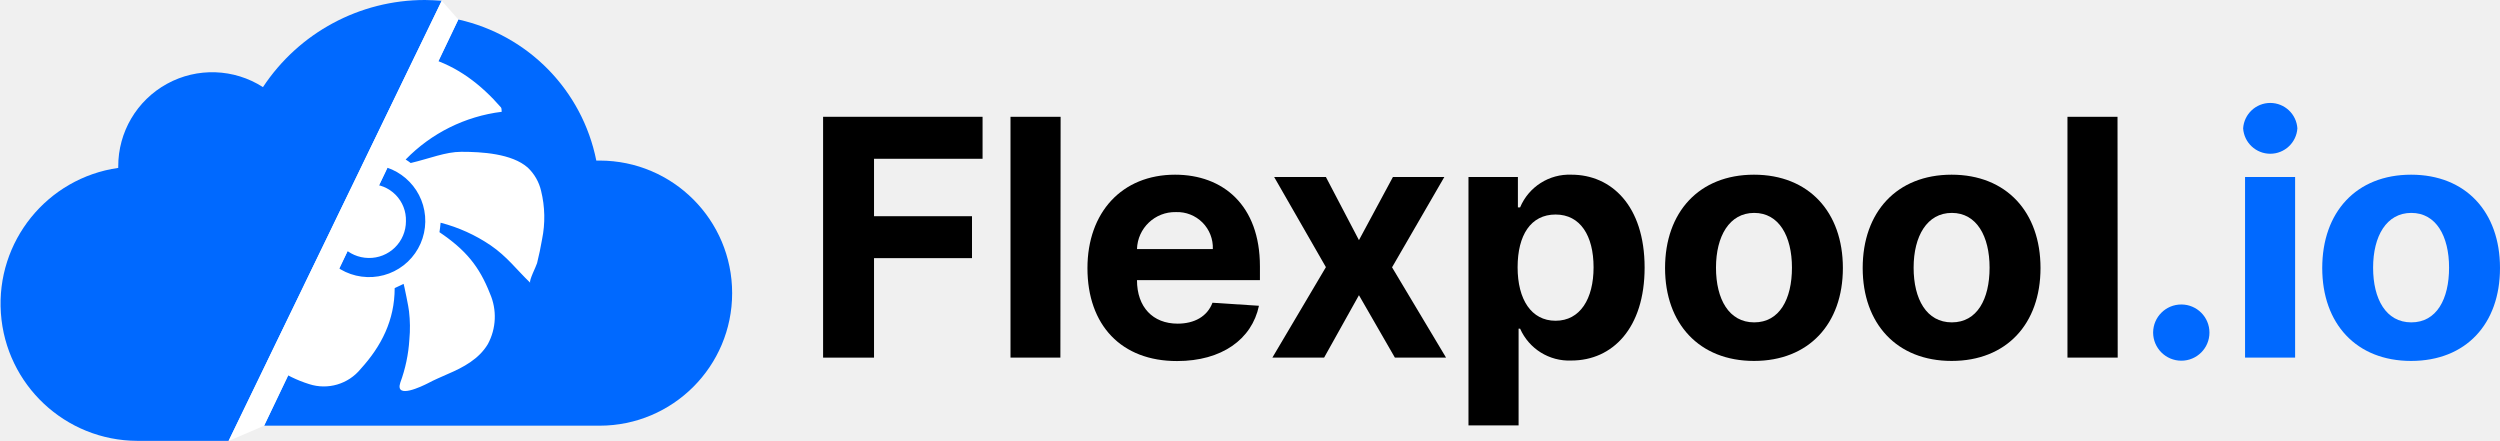
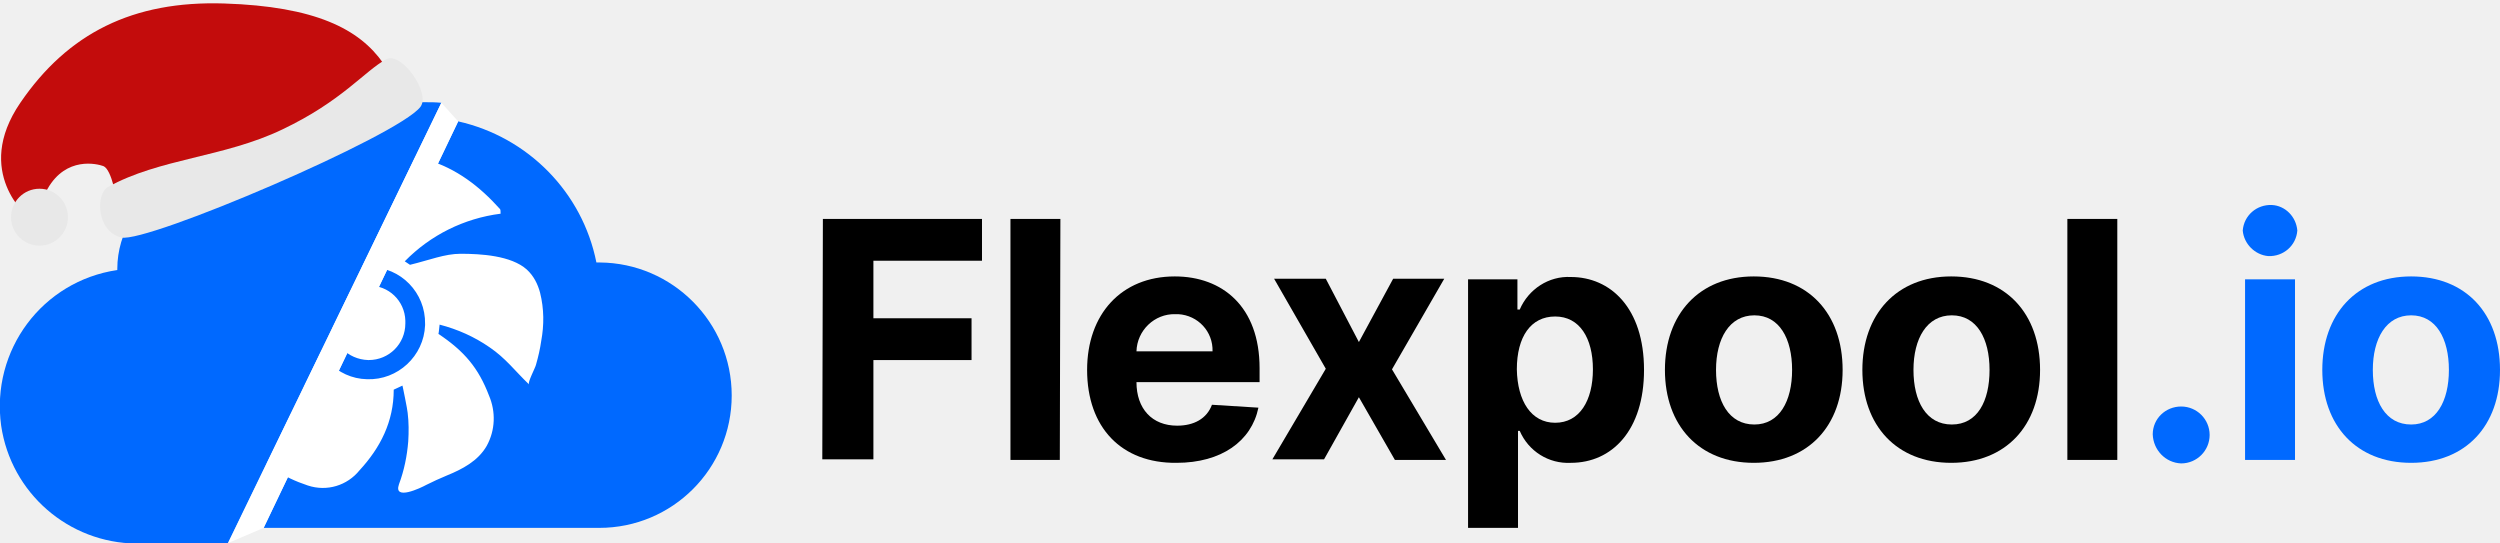
- <svg xmlns="http://www.w3.org/2000/svg" viewBox="0 0 430.48 75.93">
-   <defs>
-     <style>.logo-cls-1{fill:#0069ff;}.logo-cls-2{fill:#fff;}</style>
-   </defs>
-   <g id="Layer_2">
-     <g id="Layer_1-2">
-       <path class="logo-cls-1" d="M126.07,50.47A22.83,22.83,0,0,1,103.24,73.3H45.48L78.92,3.36a31.12,31.12,0,0,1,23.76,24.29h.6A22.83,22.83,0,0,1,126.07,50.47Z" />
-       <path class="logo-cls-2" d="M33.41,35.24c.69-2.77,1.29-5.2,2-8.19,4.43,5.56,9.39,9.12,15.81,10.75,0-.67.07-1.2.1-1.73-4.43-2.4-7-6.26-8.72-10.72-1.93-5-1-7.29,3.53-10,3.53-2.09,7.72-5.18,11.51-6.85h.83a16.33,16.33,0,0,1-.4,2,27.42,27.42,0,0,0-.56,16.77l1.56-.74c0-4.89,1.86-9,4.76-12.67,2.49-3.23,5.72-5.09,9.85-3.93,5.09,1.47,9.15,4.63,12.57,8.55.14.14.1.44.14.77a27.84,27.84,0,0,0-16.54,8.22,8.91,8.91,0,0,1,.87.6c3.26-.77,6-1.93,8.71-1.93,3.5,0,8.69.29,11.45,2.72a8,8,0,0,1,2.29,4,19,19,0,0,1,.17,8.35c-.23,1.37-.53,2.73-.86,4.1-.14.53-1.47,3.09-1.17,3.39-2.39-2.3-4-4.52-6.82-6.45a27.62,27.62,0,0,0-8.62-3.9c-.06.67-.13,1.17-.2,1.63,4.53,3.06,6.86,5.89,8.69,10.55A9.92,9.92,0,0,1,84,59.26c-1.53,2.56-4.22,4-6.85,5.12-1.17.53-2.33,1-3.5,1.63-.93.47-5.69,2.8-4.72-.13a26,26,0,0,0,1.56-7.42,23.2,23.2,0,0,0-.06-4.86c0-.4-.9-4.76-.93-4.72-.57.26-1.07.5-1.54.73,0,5.52-2.29,10-5.85,13.91a8.18,8.18,0,0,1-8.88,2.62,21.38,21.38,0,0,1-5.89-2.89c-2.5-1.73-4.73-3.79-7.69-6.22,7.29-1.13,12.94-3.6,17.5-8.39-.53-.36-1-.66-1.36-1C45.22,53,36.13,50.34,33.37,40.76M73.23,38.2a9.68,9.68,0,1,0-10,9.51A9.66,9.66,0,0,0,73.23,38.2Z" />
-       <path class="logo-cls-2" d="M69.9,38.1a6.32,6.32,0,0,1-6.45,6.32,6.39,6.39,0,0,1-6.29-6.36,6.32,6.32,0,0,1,6.42-6.35A6.18,6.18,0,0,1,69.9,38.1Z" />
-       <path class="logo-cls-1" d="M76.06.13c-1-.06-1.9-.13-2.89-.13A33.41,33.41,0,0,0,45.28,15,16.18,16.18,0,0,0,20.36,28.68v.23a23.62,23.62,0,0,0,3.26,47H39.36Z" />
-       <polyline class="logo-cls-2" points="45.48 73.3 39.36 75.93 76.06 0.13 78.92 3.36" />
-       <path d="M141.73,20.11h27.46v7.23H150.5v9.89h16.87v7.22H150.5V61.58h-8.77Z" />
-       <path d="M182.59,61.58H174V20.11h8.63Z" />
-       <path d="M187.25,46.17c0-9.59,5.93-16.09,15.09-16.09,8.22,0,14.61,5.22,14.61,15.79v2.37H195.78v0c0,4.64,2.73,7.49,7,7.49,2.88,0,5.1-1.23,6-3.6l8,.52c-1.21,5.77-6.4,9.52-14.09,9.52C193.1,62.19,187.25,56,187.25,46.17Zm21.59-3.28a6.13,6.13,0,0,0-6.36-6.37,6.56,6.56,0,0,0-6.7,6.37Z" />
-       <path d="M234,41.35l5.85-10.87h8.85l-9,15.55L249,61.58h-8.81L234,50.83l-6,10.75h-8.91L228.31,46,219.4,30.48h8.91Z" />
-       <path d="M252.86,30.48h8.51v5.23h.38a9.18,9.18,0,0,1,8.85-5.63c6.82,0,12.59,5.3,12.59,16,0,10.41-5.52,16-12.61,16a9.21,9.21,0,0,1-8.83-5.49h-.26V73.25h-8.63Zm15,24.75c4.23,0,6.54-3.77,6.54-9.2s-2.27-9.09-6.54-9.09-6.54,3.54-6.54,9.09S263.69,55.23,267.85,55.23Z" />
-       <path d="M286.71,46.15c0-9.63,5.87-16.07,15.31-16.07s15.31,6.44,15.31,16.07-5.88,16-15.31,16S286.71,55.73,286.71,46.15Zm21.85-.06c0-5.42-2.23-9.43-6.5-9.43s-6.58,4-6.58,9.43,2.23,9.42,6.58,9.42S308.56,51.52,308.56,46.09Z" />
-       <path d="M320.74,46.15c0-9.63,5.87-16.07,15.31-16.07s15.31,6.44,15.31,16.07-5.87,16-15.31,16S320.74,55.73,320.74,46.15Zm21.85-.06c0-5.42-2.23-9.43-6.5-9.43s-6.58,4-6.58,9.43,2.23,9.42,6.58,9.42S342.59,51.52,342.59,46.09Z" />
-       <path d="M364.65,61.58H356V20.11h8.62Z" />
-       <path class="logo-cls-1" d="M370.75,57.25a4.85,4.85,0,0,1,4.86-4.82,4.84,4.84,0,1,1,0,9.68A4.86,4.86,0,0,1,370.75,57.25Z" />
-       <path class="logo-cls-1" d="M386.25,22.1a4.68,4.68,0,0,1,9.34,0,4.68,4.68,0,0,1-9.34,0Zm.33,8.38h8.62v31.1h-8.62Z" />
-       <path class="logo-cls-1" d="M399.87,46.15c0-9.63,5.87-16.07,15.3-16.07s15.31,6.44,15.31,16.07-5.87,16-15.31,16S399.87,55.73,399.87,46.15Zm21.84-.06c0-5.42-2.22-9.43-6.5-9.43s-6.58,4-6.58,9.43,2.23,9.42,6.58,9.42S421.71,51.52,421.71,46.09Z" />
+ <svg xmlns="http://www.w3.org/2000/svg" version="1.1" id="Layer_1" x="0px" y="0px" viewBox="0 0 430.5 93.5" style="enable-background:new 0 0 430.5 93.5;" xml:space="preserve">
+   <style type="text/css">.st0{fill:#0069FF;}.st1{fill:#FFFFFF;}.st2{fill:#C30C0C;}.st3{fill:#E8E8E8;}</style>
+   <g>
+     <g id="Layer_2_1_">
+       <g id="Layer_1-2_2_">
+         <path class="st0" d="M126,68.1c0,12.6-10.2,22.8-22.8,22.8l0,0H45.4l33.5-70c12,2.7,21.4,12.2,23.8,24.3h0.6C115.8,45.3,126,55.5,126,68.1z" />
+         <path class="st1" d="M33.3,52.8c0.7-2.8,1.3-5.2,2-8.2c4.4,5.6,9.4,9.1,15.8,10.7c0-0.7,0.1-1.2,0.1-1.7c-4.4-2.4-7-6.3-8.7-10.7c-1.9-5-1-7.3,3.5-10c3.5-2.1,7.7-5.2,11.5-6.9h0.8c-0.1,0.7-0.2,1.3-0.4,2c-1.9,5.4-2.1,11.3-0.6,16.8l1.6-0.7c0-4.9,1.9-9,4.8-12.7c2.5-3.2,5.7-5.1,9.8-3.9c5.1,1.5,9.1,4.6,12.6,8.5c0.1,0.1,0.1,0.4,0.1,0.8c-6.3,0.8-12.1,3.7-16.5,8.2c0.3,0.2,0.6,0.4,0.9,0.6c3.3-0.8,6-1.9,8.7-1.9c3.5,0,8.7,0.3,11.4,2.7c1.2,1.1,1.9,2.5,2.3,4c0.7,2.8,0.7,5.6,0.2,8.3c-0.2,1.4-0.5,2.7-0.9,4.1c-0.1,0.5-1.5,3.1-1.2,3.4c-2.4-2.3-4-4.5-6.8-6.4c-2.6-1.8-5.5-3.1-8.6-3.9c-0.1,0.7-0.1,1.2-0.2,1.6c4.5,3,6.9,5.9,8.7,10.6c1.2,2.8,1.1,6-0.4,8.7c-1.5,2.6-4.2,4-6.9,5.1c-1.2,0.5-2.3,1-3.5,1.6c-0.9,0.5-5.7,2.8-4.7-0.1c0.9-2.4,1.4-4.9,1.6-7.4c0.1-1.6,0.1-3.3-0.1-4.9c0-0.4-0.9-4.8-0.9-4.7c-0.6,0.3-1.1,0.5-1.5,0.7c0,5.5-2.3,10-5.9,13.9c-2.1,2.6-5.6,3.7-8.9,2.6c-2.1-0.7-4.1-1.6-5.9-2.9c-2.5-1.7-4.7-3.8-7.7-6.2c7.3-1.1,13-3.6,17.5-8.4c-0.5-0.4-1-0.7-1.4-1c-10.6,5.4-19.7,2.7-22.4-6.9 M73.2,55.8c0.1-5.4-4.2-9.8-9.5-9.8c-5.4-0.1-9.8,4.2-9.8,9.5c-0.1,5.3,4.1,9.7,9.3,9.8c5.3,0.2,9.8-4,10-9.3C73.2,55.9,73.2,55.8,73.2,55.8z" />
+         <path class="st1" d="M69.8,55.7c0,3.5-2.8,6.3-6.3,6.3h-0.1c-3.5-0.1-6.3-2.9-6.3-6.4s2.8-6.3,6.3-6.4h0.1c3.4-0.1,6.2,2.6,6.3,6C69.8,55.5,69.8,55.6,69.8,55.7z" />
+         <path class="st0" d="M76,17.7c-1-0.1-1.9-0.1-2.9-0.1c-11.2,0-21.7,5.6-27.9,15c-7.5-4.8-17.5-2.6-22.4,4.9c-1.7,2.6-2.6,5.7-2.6,8.8v0.2C7.3,48.4-1.6,60.3,0.2,73.3c1.7,11.6,11.6,20.2,23.3,20.3h15.7L76,17.7z" />
+         <polyline class="st1" points="45.4,90.9 39.3,93.5 76,17.7 78.9,20.9 " />
+         <path d="M141.7,37.7h27.4v7.2h-18.7v9.9h16.9V62h-16.9v17.1h-8.8L141.7,37.7L141.7,37.7z" />
+         <path d="M182.5,79.2H174V37.7h8.6L182.5,79.2z" />
+         <path d="M187.2,63.7c0-9.6,5.9-16.1,15.1-16.1c8.2,0,14.6,5.2,14.6,15.8v2.4h-21.2l0,0c0,4.6,2.7,7.5,7,7.5c2.9,0,5.1-1.2,6-3.6l8,0.5c-1.2,5.8-6.4,9.5-14.1,9.5C193.1,79.8,187.2,73.6,187.2,63.7z M208.8,60.5c0.1-3.4-2.5-6.2-5.9-6.4c-0.1,0-0.3,0-0.5,0c-3.6-0.1-6.6,2.8-6.7,6.4H208.8z" />
+         <path d="M234,58.9l5.9-10.9h8.8l-9,15.6l9.3,15.6h-8.8L234,68.4l-6,10.7h-8.9l9.2-15.6L219.4,48h8.9L234,58.9z" />
+         <path d="M252.8,48.1h8.5v5.2h0.4c1.5-3.5,5-5.8,8.8-5.6c6.8,0,12.6,5.3,12.6,16c0,10.4-5.5,16-12.6,16c-3.8,0.2-7.3-2-8.8-5.5h-0.3v16.7h-8.6L252.8,48.1L252.8,48.1z M267.8,72.8c4.2,0,6.5-3.8,6.5-9.2s-2.3-9.1-6.5-9.1s-6.6,3.5-6.6,9.1C261.3,69.1,263.7,72.8,267.8,72.8L267.8,72.8z" />
+         <path d="M286.7,63.7c0-9.6,5.9-16.1,15.3-16.1s15.3,6.4,15.3,16.1c0,9.6-5.9,16-15.3,16S286.7,73.3,286.7,63.7z M308.6,63.7c0-5.4-2.2-9.4-6.5-9.4s-6.6,4-6.6,9.4s2.2,9.4,6.6,9.4C306.4,73.1,308.6,69.1,308.6,63.7z" />
+         <path d="M320.7,63.7c0-9.6,5.9-16.1,15.3-16.1s15.3,6.4,15.3,16.1c0,9.6-5.9,16-15.3,16S320.7,73.3,320.7,63.7z M342.6,63.7c0-5.4-2.2-9.4-6.5-9.4s-6.6,4-6.6,9.4s2.2,9.4,6.6,9.4S342.6,69.1,342.6,63.7z" />
+         <path d="M364.6,79.2H356V37.7h8.6V79.2z" />
+         <path class="st0" d="M370.7,74.8c0-2.7,2.2-4.8,4.9-4.8l0,0c2.7,0,4.9,2.2,4.9,4.9c0,2.7-2.2,4.9-4.9,4.9l0,0C372.9,79.7,370.8,77.5,370.7,74.8L370.7,74.8z" />
+         <path class="st0" d="M386.2,39.7c0.2-2.6,2.4-4.5,5-4.4c2.3,0.1,4.2,2,4.4,4.4c-0.2,2.6-2.4,4.5-5,4.4C388.3,43.9,386.4,42,386.2,39.7z M386.6,48.1h8.6v31.1h-8.6V48.1z" />
+         <path class="st0" d="M399.9,63.7c0-9.6,5.9-16.1,15.3-16.1s15.3,6.4,15.3,16.1c0,9.6-5.9,16-15.3,16S399.9,73.3,399.9,63.7z M421.7,63.7c0-5.4-2.2-9.4-6.5-9.4s-6.6,4-6.6,9.4s2.2,9.4,6.6,9.4C419.5,73.1,421.7,69.1,421.7,63.7z" />
+       </g>
+     </g>
+     <g>
+       <path class="st2" d="M4.9,37.4c0,0-9.6-7.7-1.4-19.7S22.9,0.1,38.6,0.6S61.9,5,66,10.9S49.2,27.3,49,27.4s-28.9,7.2-28.9,7.2s-0.8-5.4-2.3-6c-1.1-0.4-6.4-1.7-9.6,3.9c-1.3,2.2,0.1,3.9,0.1,3.9L4.9,37.4z" />
+       <circle class="st3" cx="6.8" cy="37.4" r="4.9" />
+       <path class="st3" d="M18.6,32.2c8.8-4.9,20-5.1,30-9.9c10.3-4.9,14.1-10,17.9-12.1c2.6-1.4,7.7,5.8,5.9,8.2c-3.8,5-47.1,23.5-51.5,22.5C16.5,39.8,16.5,33.3,18.6,32.2z" />
    </g>
  </g>
</svg>
